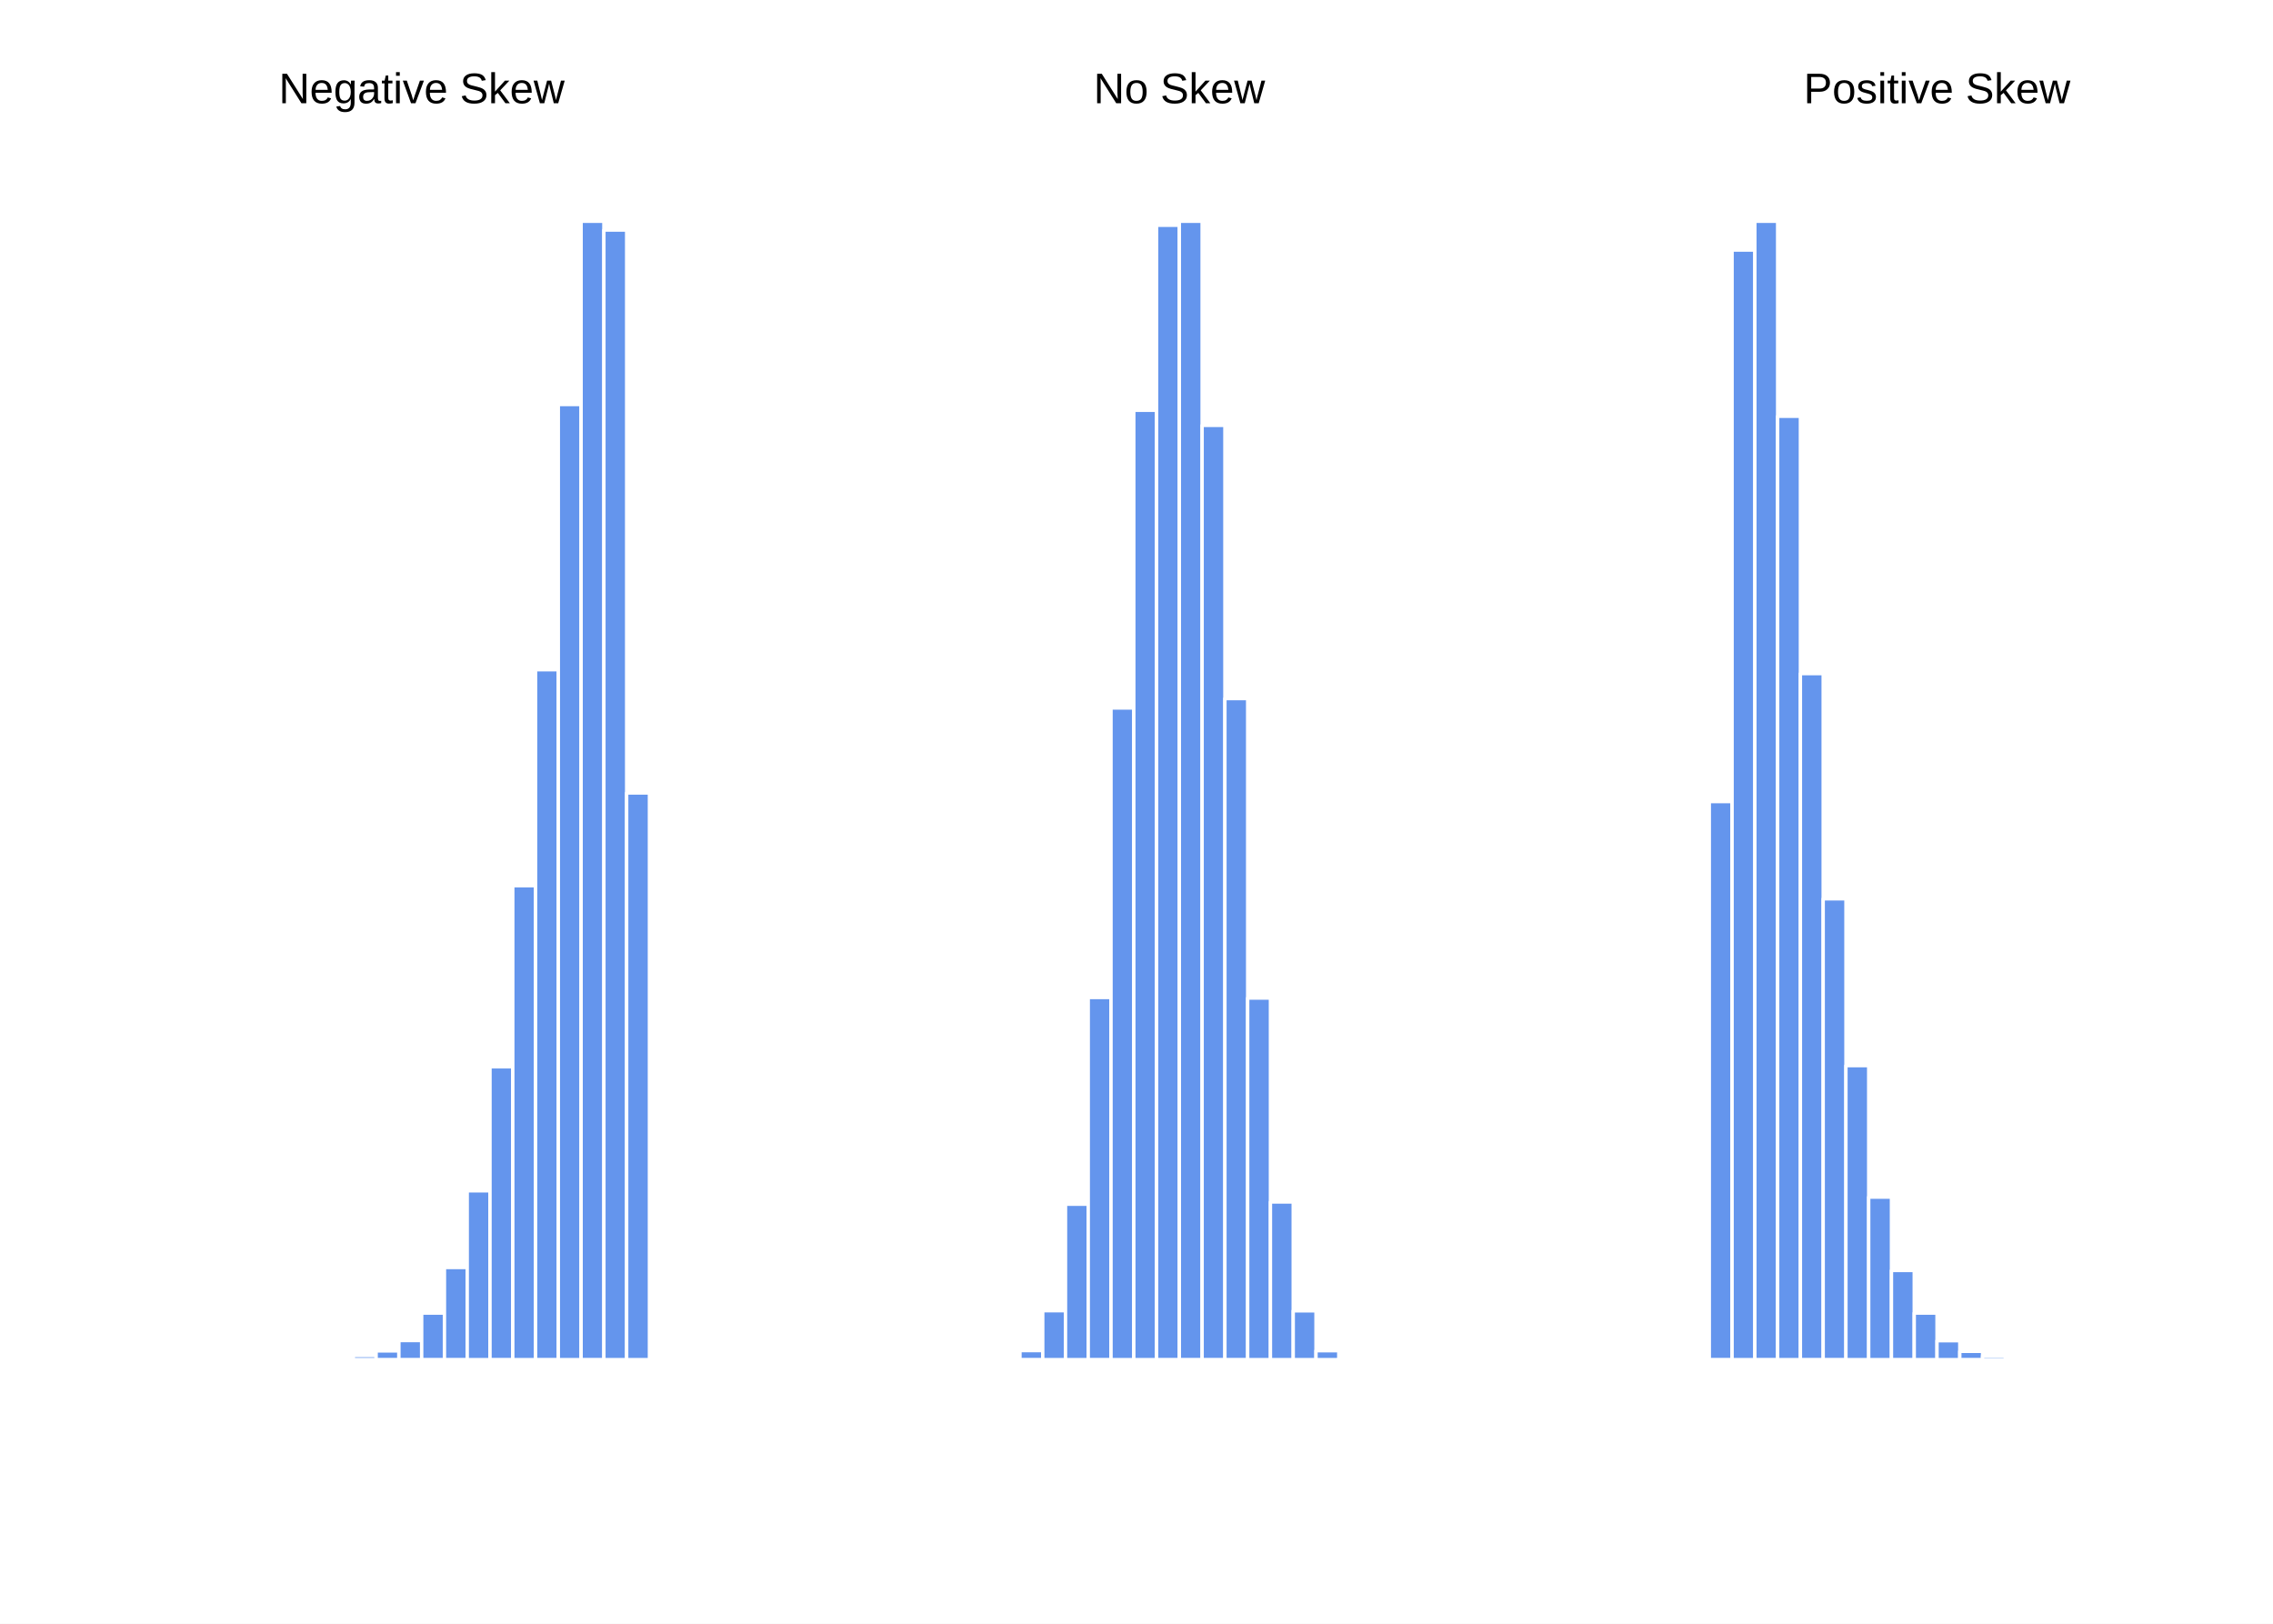
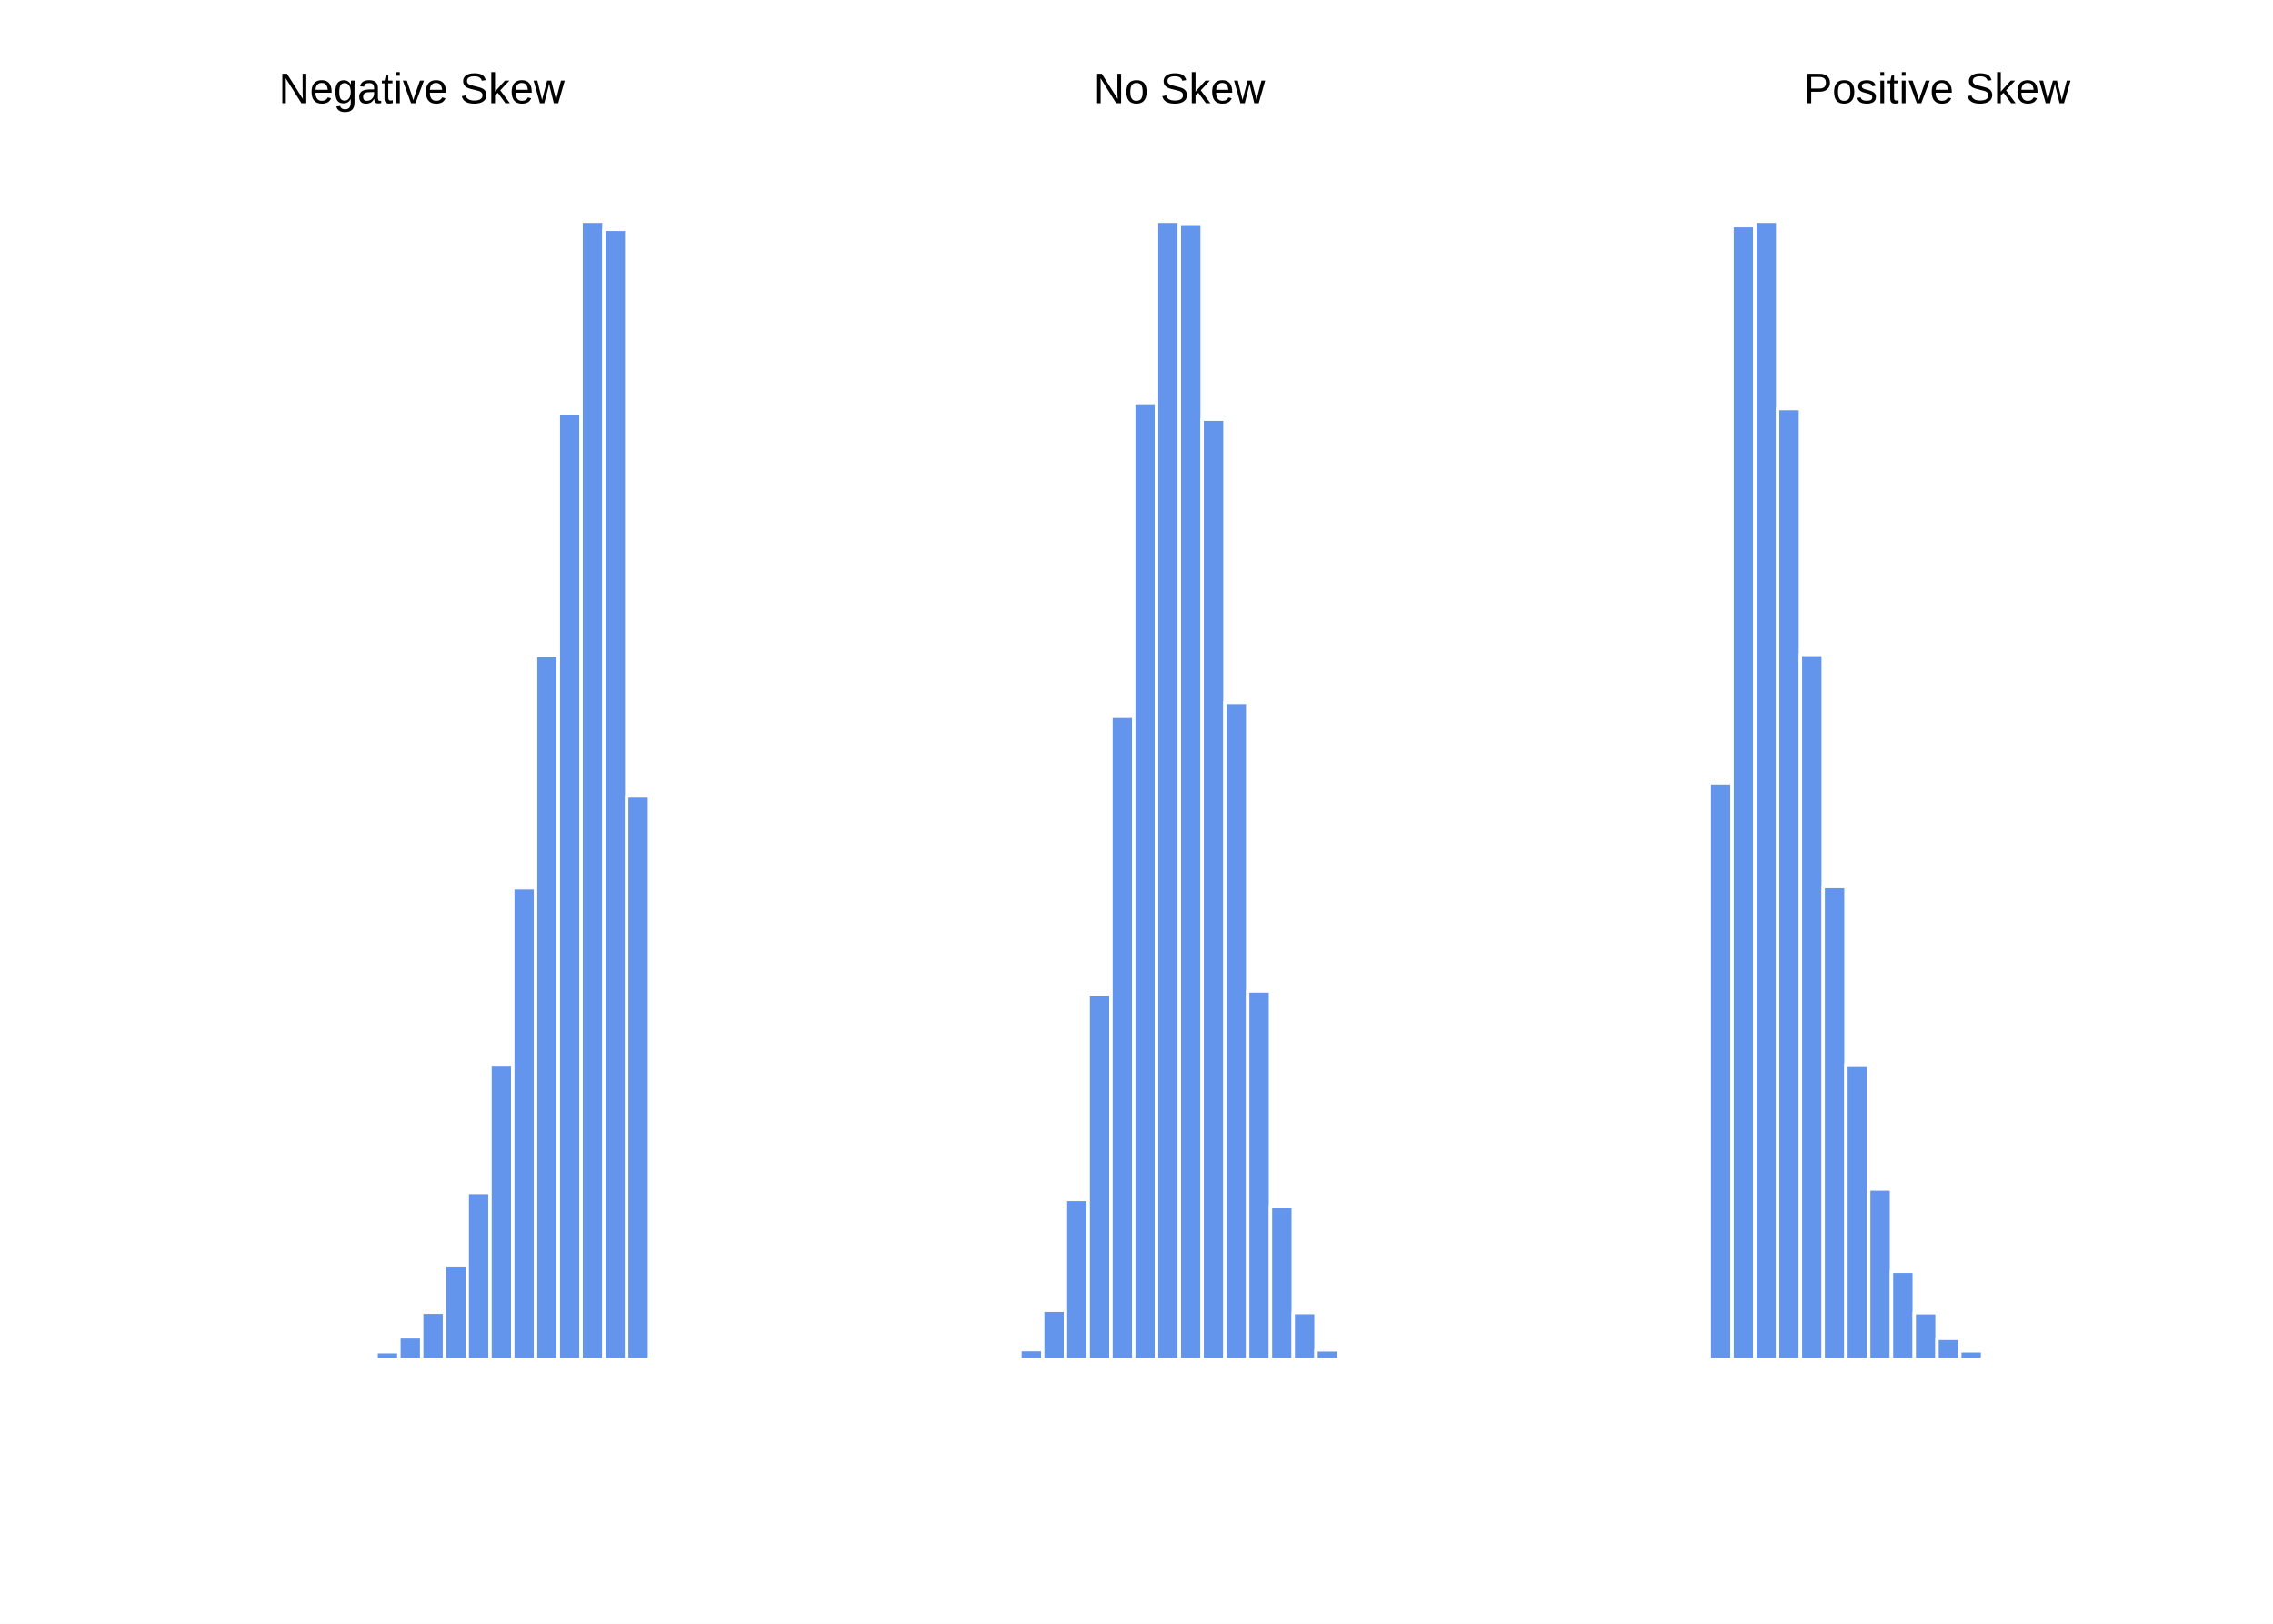
<svg xmlns="http://www.w3.org/2000/svg" class="svglite" width="504.00pt" height="360.00pt" viewBox="0 0 504.00 360.00">
  <defs>
    <style type="text/css">
    .svglite line, .svglite polyline, .svglite polygon, .svglite path, .svglite rect, .svglite circle {
      fill: none;
      stroke: #000000;
      stroke-linecap: round;
      stroke-linejoin: round;
      stroke-miterlimit: 10.00;
    }
    .svglite text {
      white-space: pre;
    }
  </style>
  </defs>
  <rect width="100%" height="100%" style="stroke: none; fill: #FFFFFF;" />
  <defs>
    <clipPath id="cpMC4wMHw1MDQuMDB8MC4wMHwzNjAuMDA=">
      <rect x="0.00" y="0.00" width="504.00" height="360.00" />
    </clipPath>
  </defs>
  <g clip-path="url(#cpMC4wMHw1MDQuMDB8MC4wMHwzNjAuMDA=)">
</g>
  <defs>
    <clipPath id="cpMzguOTd8MTQ4LjA0fDM4Ljk3fDMxMS41Mw==">
      <rect x="38.97" y="38.97" width="109.08" height="272.56" />
    </clipPath>
  </defs>
  <g clip-path="url(#cpMzguOTd8MTQ4LjA0fDM4Ljk3fDMxMS41Mw==)">
</g>
  <defs>
    <clipPath id="cpMC4wMHwxNjguMDB8MC4wMHwzNjAuMDA=">
      <rect x="0.00" y="0.00" width="168.00" height="360.00" />
    </clipPath>
  </defs>
  <g clip-path="url(#cpMC4wMHwxNjguMDB8MC4wMHwzNjAuMDA=)">
    <text x="93.50" y="22.89" text-anchor="middle" style="font-size: 9.50px; font-family: &quot;Arial&quot;;" textLength="63.38px" lengthAdjust="spacingAndGlyphs">Negative Skew</text>
  </g>
  <g clip-path="url(#cpMzguOTd8MTQ4LjA0fDM4Ljk3fDMxMS41Mw==)">
    <rect x="43.01" y="301.43" width="5.05" height="0.00" style="stroke-width: 0.75; stroke: #FFFFFF; fill: #6495ED;" />
    <rect x="48.06" y="301.43" width="5.05" height="0.00" style="stroke-width: 0.75; stroke: #FFFFFF; fill: #6495ED;" />
    <rect x="53.11" y="301.43" width="5.05" height="0.00" style="stroke-width: 0.75; stroke: #FFFFFF; fill: #6495ED;" />
    <rect x="58.16" y="301.43" width="5.05" height="0.00" style="stroke-width: 0.75; stroke: #FFFFFF; fill: #6495ED;" />
    <rect x="63.21" y="301.42" width="5.05" height="0.012" style="stroke-width: 0.75; stroke: #FFFFFF; fill: #6495ED;" />
    <rect x="68.26" y="301.34" width="5.05" height="0.099" style="stroke-width: 0.75; stroke: #FFFFFF; fill: #6495ED;" />
-     <rect x="73.30" y="301.22" width="5.05" height="0.21" style="stroke-width: 0.75; stroke: #FFFFFF; fill: #6495ED;" />
-     <rect x="78.35" y="300.54" width="5.05" height="0.89" style="stroke-width: 0.75; stroke: #FFFFFF; fill: #6495ED;" />
-     <rect x="83.40" y="299.51" width="5.05" height="1.92" style="stroke-width: 0.75; stroke: #FFFFFF; fill: #6495ED;" />
-     <rect x="88.45" y="297.21" width="5.05" height="4.22" style="stroke-width: 0.75; stroke: #FFFFFF; fill: #6495ED;" />
-     <rect x="93.50" y="291.13" width="5.05" height="10.30" style="stroke-width: 0.75; stroke: #FFFFFF; fill: #6495ED;" />
-     <rect x="98.55" y="281.02" width="5.05" height="20.41" style="stroke-width: 0.75; stroke: #FFFFFF; fill: #6495ED;" />
-     <rect x="103.60" y="264.02" width="5.05" height="37.42" style="stroke-width: 0.75; stroke: #FFFFFF; fill: #6495ED;" />
-     <rect x="108.65" y="236.52" width="5.05" height="64.91" style="stroke-width: 0.75; stroke: #FFFFFF; fill: #6495ED;" />
-     <rect x="113.70" y="196.38" width="5.05" height="105.06" style="stroke-width: 0.75; stroke: #FFFFFF; fill: #6495ED;" />
-     <rect x="118.75" y="148.49" width="5.05" height="152.94" style="stroke-width: 0.75; stroke: #FFFFFF; fill: #6495ED;" />
-     <rect x="123.80" y="89.69" width="5.05" height="211.75" style="stroke-width: 0.75; stroke: #FFFFFF; fill: #6495ED;" />
+     <rect x="73.30" y="301.24" width="5.05" height="0.20" style="stroke-width: 0.75; stroke: #FFFFFF; fill: #6495ED;" />
+     <rect x="78.35" y="300.75" width="5.05" height="0.68" style="stroke-width: 0.75; stroke: #FFFFFF; fill: #6495ED;" />
+     <rect x="83.40" y="299.70" width="5.05" height="1.74" style="stroke-width: 0.75; stroke: #FFFFFF; fill: #6495ED;" />
+     <rect x="88.45" y="296.41" width="5.05" height="5.02" style="stroke-width: 0.75; stroke: #FFFFFF; fill: #6495ED;" />
+     <rect x="93.50" y="290.95" width="5.05" height="10.48" style="stroke-width: 0.75; stroke: #FFFFFF; fill: #6495ED;" />
+     <rect x="98.55" y="280.44" width="5.05" height="21.00" style="stroke-width: 0.75; stroke: #FFFFFF; fill: #6495ED;" />
+     <rect x="103.60" y="264.41" width="5.05" height="37.02" style="stroke-width: 0.75; stroke: #FFFFFF; fill: #6495ED;" />
+     <rect x="108.65" y="235.94" width="5.05" height="65.50" style="stroke-width: 0.75; stroke: #FFFFFF; fill: #6495ED;" />
+     <rect x="113.70" y="196.86" width="5.05" height="104.58" style="stroke-width: 0.75; stroke: #FFFFFF; fill: #6495ED;" />
+     <rect x="118.75" y="145.33" width="5.05" height="156.11" style="stroke-width: 0.75; stroke: #FFFFFF; fill: #6495ED;" />
+     <rect x="123.80" y="91.55" width="5.05" height="209.88" style="stroke-width: 0.75; stroke: #FFFFFF; fill: #6495ED;" />
    <rect x="128.85" y="49.06" width="5.05" height="252.37" style="stroke-width: 0.75; stroke: #FFFFFF; fill: #6495ED;" />
-     <rect x="133.90" y="51.01" width="5.05" height="250.43" style="stroke-width: 0.75; stroke: #FFFFFF; fill: #6495ED;" />
-     <rect x="138.95" y="175.81" width="5.05" height="125.63" style="stroke-width: 0.75; stroke: #FFFFFF; fill: #6495ED;" />
+     <rect x="133.90" y="50.85" width="5.05" height="250.59" style="stroke-width: 0.75; stroke: #FFFFFF; fill: #6495ED;" />
+     <rect x="138.95" y="176.48" width="5.05" height="124.95" style="stroke-width: 0.75; stroke: #FFFFFF; fill: #6495ED;" />
  </g>
  <defs>
    <clipPath id="cpMjA2Ljk3fDMxNi4wNHwzOC45N3wzMTEuNTM=">
      <rect x="206.97" y="38.97" width="109.08" height="272.56" />
    </clipPath>
  </defs>
  <g clip-path="url(#cpMjA2Ljk3fDMxNi4wNHwzOC45N3wzMTEuNTM=)">
</g>
  <defs>
    <clipPath id="cpMTY4LjAwfDMzNi4wMHwwLjAwfDM2MC4wMA==">
      <rect x="168.00" y="0.00" width="168.00" height="360.00" />
    </clipPath>
  </defs>
  <g clip-path="url(#cpMTY4LjAwfDMzNi4wMHwwLjAwfDM2MC4wMA==)">
    <text x="261.50" y="22.89" text-anchor="middle" style="font-size: 9.50px; font-family: &quot;Arial&quot;;" textLength="38.02px" lengthAdjust="spacingAndGlyphs">No Skew</text>
  </g>
  <g clip-path="url(#cpMjA2Ljk3fDMxNi4wNHwzOC45N3wzMTEuNTM=)">
    <rect x="211.01" y="301.43" width="5.05" height="0.00" style="stroke-width: 0.75; stroke: #FFFFFF; fill: #6495ED;" />
-     <rect x="216.06" y="301.43" width="5.05" height="0.00" style="stroke-width: 0.75; stroke: #FFFFFF; fill: #6495ED;" />
-     <rect x="221.11" y="301.20" width="5.05" height="0.23" style="stroke-width: 0.75; stroke: #FFFFFF; fill: #6495ED;" />
-     <rect x="226.16" y="299.45" width="5.05" height="1.98" style="stroke-width: 0.75; stroke: #FFFFFF; fill: #6495ED;" />
-     <rect x="231.21" y="290.60" width="5.05" height="10.84" style="stroke-width: 0.75; stroke: #FFFFFF; fill: #6495ED;" />
-     <rect x="236.26" y="266.99" width="5.05" height="34.45" style="stroke-width: 0.75; stroke: #FFFFFF; fill: #6495ED;" />
-     <rect x="241.30" y="221.16" width="5.05" height="80.27" style="stroke-width: 0.75; stroke: #FFFFFF; fill: #6495ED;" />
-     <rect x="246.35" y="156.97" width="5.05" height="144.47" style="stroke-width: 0.75; stroke: #FFFFFF; fill: #6495ED;" />
-     <rect x="251.40" y="90.97" width="5.05" height="210.47" style="stroke-width: 0.75; stroke: #FFFFFF; fill: #6495ED;" />
-     <rect x="256.45" y="49.94" width="5.05" height="251.49" style="stroke-width: 0.75; stroke: #FFFFFF; fill: #6495ED;" />
-     <rect x="261.50" y="49.06" width="5.05" height="252.37" style="stroke-width: 0.75; stroke: #FFFFFF; fill: #6495ED;" />
-     <rect x="266.55" y="94.31" width="5.05" height="207.12" style="stroke-width: 0.75; stroke: #FFFFFF; fill: #6495ED;" />
-     <rect x="271.60" y="154.88" width="5.05" height="146.55" style="stroke-width: 0.75; stroke: #FFFFFF; fill: #6495ED;" />
-     <rect x="276.65" y="221.28" width="5.05" height="80.16" style="stroke-width: 0.75; stroke: #FFFFFF; fill: #6495ED;" />
-     <rect x="281.70" y="266.49" width="5.05" height="34.95" style="stroke-width: 0.75; stroke: #FFFFFF; fill: #6495ED;" />
-     <rect x="286.75" y="290.63" width="5.05" height="10.81" style="stroke-width: 0.75; stroke: #FFFFFF; fill: #6495ED;" />
-     <rect x="291.80" y="299.47" width="5.05" height="1.97" style="stroke-width: 0.75; stroke: #FFFFFF; fill: #6495ED;" />
-     <rect x="296.85" y="301.24" width="5.05" height="0.19" style="stroke-width: 0.75; stroke: #FFFFFF; fill: #6495ED;" />
-     <rect x="301.90" y="301.43" width="5.05" height="0.00" style="stroke-width: 0.75; stroke: #FFFFFF; fill: #6495ED;" />
+     <rect x="216.06" y="301.41" width="5.05" height="0.029" style="stroke-width: 0.75; stroke: #FFFFFF; fill: #6495ED;" />
+     <rect x="221.11" y="301.21" width="5.05" height="0.22" style="stroke-width: 0.75; stroke: #FFFFFF; fill: #6495ED;" />
+     <rect x="226.16" y="299.24" width="5.05" height="2.19" style="stroke-width: 0.75; stroke: #FFFFFF; fill: #6495ED;" />
+     <rect x="231.21" y="290.52" width="5.05" height="10.92" style="stroke-width: 0.75; stroke: #FFFFFF; fill: #6495ED;" />
+     <rect x="236.26" y="265.95" width="5.05" height="35.48" style="stroke-width: 0.75; stroke: #FFFFFF; fill: #6495ED;" />
+     <rect x="241.30" y="220.38" width="5.05" height="81.06" style="stroke-width: 0.75; stroke: #FFFFFF; fill: #6495ED;" />
+     <rect x="246.35" y="158.82" width="5.05" height="142.62" style="stroke-width: 0.75; stroke: #FFFFFF; fill: #6495ED;" />
+     <rect x="251.40" y="89.27" width="5.05" height="212.17" style="stroke-width: 0.75; stroke: #FFFFFF; fill: #6495ED;" />
+     <rect x="256.45" y="49.06" width="5.05" height="252.37" style="stroke-width: 0.75; stroke: #FFFFFF; fill: #6495ED;" />
+     <rect x="261.50" y="49.53" width="5.05" height="251.90" style="stroke-width: 0.75; stroke: #FFFFFF; fill: #6495ED;" />
+     <rect x="266.55" y="92.95" width="5.05" height="208.49" style="stroke-width: 0.75; stroke: #FFFFFF; fill: #6495ED;" />
+     <rect x="271.60" y="155.73" width="5.05" height="145.71" style="stroke-width: 0.75; stroke: #FFFFFF; fill: #6495ED;" />
+     <rect x="276.65" y="219.73" width="5.05" height="81.71" style="stroke-width: 0.75; stroke: #FFFFFF; fill: #6495ED;" />
+     <rect x="281.70" y="267.41" width="5.05" height="34.02" style="stroke-width: 0.75; stroke: #FFFFFF; fill: #6495ED;" />
+     <rect x="286.75" y="291.03" width="5.05" height="10.40" style="stroke-width: 0.75; stroke: #FFFFFF; fill: #6495ED;" />
+     <rect x="291.80" y="299.30" width="5.05" height="2.13" style="stroke-width: 0.75; stroke: #FFFFFF; fill: #6495ED;" />
+     <rect x="296.85" y="301.23" width="5.05" height="0.21" style="stroke-width: 0.75; stroke: #FFFFFF; fill: #6495ED;" />
+     <rect x="301.90" y="301.42" width="5.05" height="0.015" style="stroke-width: 0.75; stroke: #FFFFFF; fill: #6495ED;" />
    <rect x="306.95" y="301.43" width="5.05" height="0.00" style="stroke-width: 0.75; stroke: #FFFFFF; fill: #6495ED;" />
  </g>
  <defs>
    <clipPath id="cpMzc0Ljk3fDQ4NC4wNHwzOC45N3wzMTEuNTM=">
      <rect x="374.97" y="38.97" width="109.08" height="272.56" />
    </clipPath>
  </defs>
  <g clip-path="url(#cpMzc0Ljk3fDQ4NC4wNHwzOC45N3wzMTEuNTM=)">
</g>
  <defs>
    <clipPath id="cpMzM2LjAwfDUwNC4wMHwwLjAwfDM2MC4wMA==">
      <rect x="336.00" y="0.00" width="168.00" height="360.00" />
    </clipPath>
  </defs>
  <g clip-path="url(#cpMzM2LjAwfDUwNC4wMHwwLjAwfDM2MC4wMA==)">
    <text x="429.50" y="22.89" text-anchor="middle" style="font-size: 9.50px; font-family: &quot;Arial&quot;;" textLength="59.15px" lengthAdjust="spacingAndGlyphs">Positive Skew</text>
  </g>
  <g clip-path="url(#cpMzc0Ljk3fDQ4NC4wNHwzOC45N3wzMTEuNTM=)">
-     <rect x="379.01" y="177.72" width="5.05" height="123.71" style="stroke-width: 0.75; stroke: #FFFFFF; fill: #6495ED;" />
-     <rect x="384.06" y="55.44" width="5.05" height="246.00" style="stroke-width: 0.75; stroke: #FFFFFF; fill: #6495ED;" />
+     <rect x="379.01" y="173.56" width="5.05" height="127.87" style="stroke-width: 0.75; stroke: #FFFFFF; fill: #6495ED;" />
+     <rect x="384.06" y="50.04" width="5.05" height="251.39" style="stroke-width: 0.75; stroke: #FFFFFF; fill: #6495ED;" />
    <rect x="389.11" y="49.06" width="5.05" height="252.37" style="stroke-width: 0.75; stroke: #FFFFFF; fill: #6495ED;" />
-     <rect x="394.16" y="92.30" width="5.05" height="209.14" style="stroke-width: 0.75; stroke: #FFFFFF; fill: #6495ED;" />
-     <rect x="399.21" y="149.35" width="5.05" height="152.08" style="stroke-width: 0.75; stroke: #FFFFFF; fill: #6495ED;" />
-     <rect x="404.26" y="199.28" width="5.05" height="102.15" style="stroke-width: 0.75; stroke: #FFFFFF; fill: #6495ED;" />
-     <rect x="409.30" y="236.27" width="5.05" height="65.17" style="stroke-width: 0.75; stroke: #FFFFFF; fill: #6495ED;" />
-     <rect x="414.35" y="265.41" width="5.05" height="36.03" style="stroke-width: 0.75; stroke: #FFFFFF; fill: #6495ED;" />
-     <rect x="419.40" y="281.68" width="5.05" height="19.75" style="stroke-width: 0.75; stroke: #FFFFFF; fill: #6495ED;" />
-     <rect x="424.45" y="291.12" width="5.05" height="10.32" style="stroke-width: 0.75; stroke: #FFFFFF; fill: #6495ED;" />
-     <rect x="429.50" y="297.25" width="5.05" height="4.19" style="stroke-width: 0.75; stroke: #FFFFFF; fill: #6495ED;" />
-     <rect x="434.55" y="299.61" width="5.05" height="1.82" style="stroke-width: 0.75; stroke: #FFFFFF; fill: #6495ED;" />
-     <rect x="439.60" y="300.63" width="5.05" height="0.81" style="stroke-width: 0.75; stroke: #FFFFFF; fill: #6495ED;" />
-     <rect x="444.65" y="301.23" width="5.05" height="0.21" style="stroke-width: 0.75; stroke: #FFFFFF; fill: #6495ED;" />
-     <rect x="449.70" y="301.37" width="5.05" height="0.061" style="stroke-width: 0.75; stroke: #FFFFFF; fill: #6495ED;" />
+     <rect x="394.16" y="90.60" width="5.05" height="210.83" style="stroke-width: 0.75; stroke: #FFFFFF; fill: #6495ED;" />
+     <rect x="399.21" y="145.10" width="5.05" height="156.34" style="stroke-width: 0.75; stroke: #FFFFFF; fill: #6495ED;" />
+     <rect x="404.26" y="196.57" width="5.05" height="104.87" style="stroke-width: 0.75; stroke: #FFFFFF; fill: #6495ED;" />
+     <rect x="409.30" y="236.04" width="5.05" height="65.39" style="stroke-width: 0.75; stroke: #FFFFFF; fill: #6495ED;" />
+     <rect x="414.35" y="263.64" width="5.05" height="37.80" style="stroke-width: 0.75; stroke: #FFFFFF; fill: #6495ED;" />
+     <rect x="419.40" y="281.88" width="5.05" height="19.56" style="stroke-width: 0.75; stroke: #FFFFFF; fill: #6495ED;" />
+     <rect x="424.45" y="291.06" width="5.05" height="10.38" style="stroke-width: 0.75; stroke: #FFFFFF; fill: #6495ED;" />
+     <rect x="429.50" y="296.74" width="5.05" height="4.69" style="stroke-width: 0.75; stroke: #FFFFFF; fill: #6495ED;" />
+     <rect x="434.55" y="299.51" width="5.05" height="1.93" style="stroke-width: 0.75; stroke: #FFFFFF; fill: #6495ED;" />
+     <rect x="439.60" y="300.91" width="5.05" height="0.52" style="stroke-width: 0.75; stroke: #FFFFFF; fill: #6495ED;" />
+     <rect x="444.65" y="301.34" width="5.05" height="0.100" style="stroke-width: 0.75; stroke: #FFFFFF; fill: #6495ED;" />
+     <rect x="449.70" y="301.34" width="5.05" height="0.100" style="stroke-width: 0.75; stroke: #FFFFFF; fill: #6495ED;" />
    <rect x="454.75" y="301.43" width="5.05" height="0.00" style="stroke-width: 0.75; stroke: #FFFFFF; fill: #6495ED;" />
    <rect x="459.80" y="301.43" width="5.05" height="0.00" style="stroke-width: 0.75; stroke: #FFFFFF; fill: #6495ED;" />
    <rect x="464.85" y="301.43" width="5.05" height="0.00" style="stroke-width: 0.75; stroke: #FFFFFF; fill: #6495ED;" />
    <rect x="469.90" y="301.43" width="5.05" height="0.00" style="stroke-width: 0.75; stroke: #FFFFFF; fill: #6495ED;" />
    <rect x="474.95" y="301.43" width="5.05" height="0.00" style="stroke-width: 0.75; stroke: #FFFFFF; fill: #6495ED;" />
  </g>
</svg>
